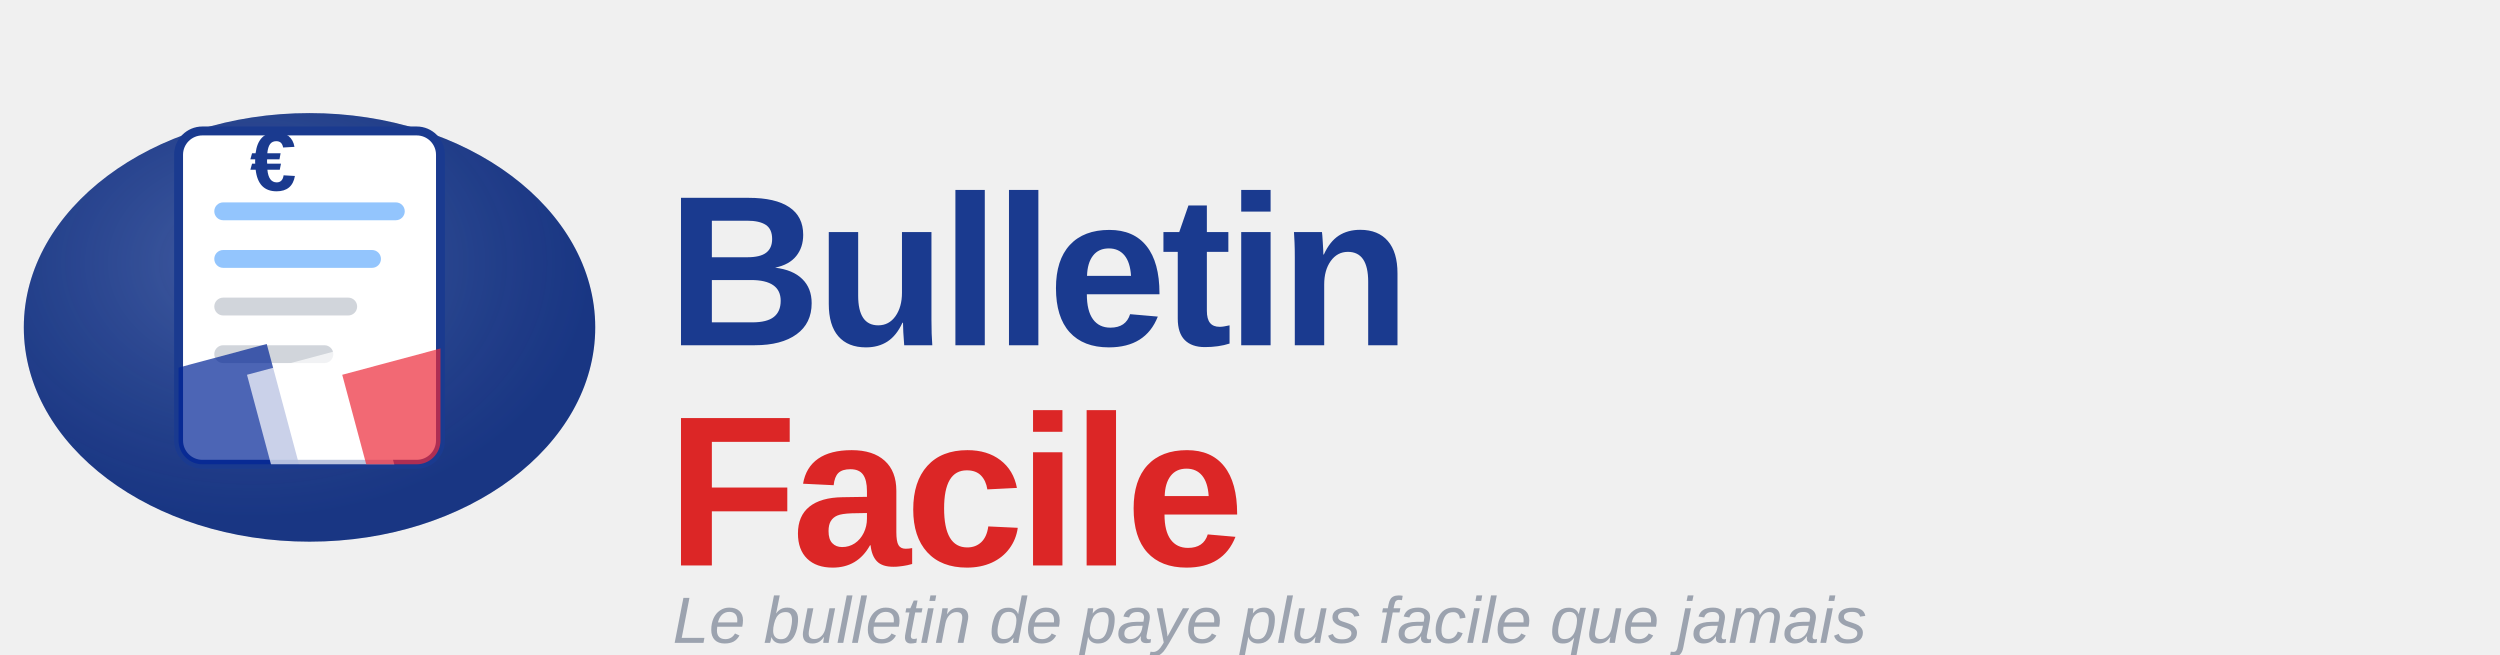
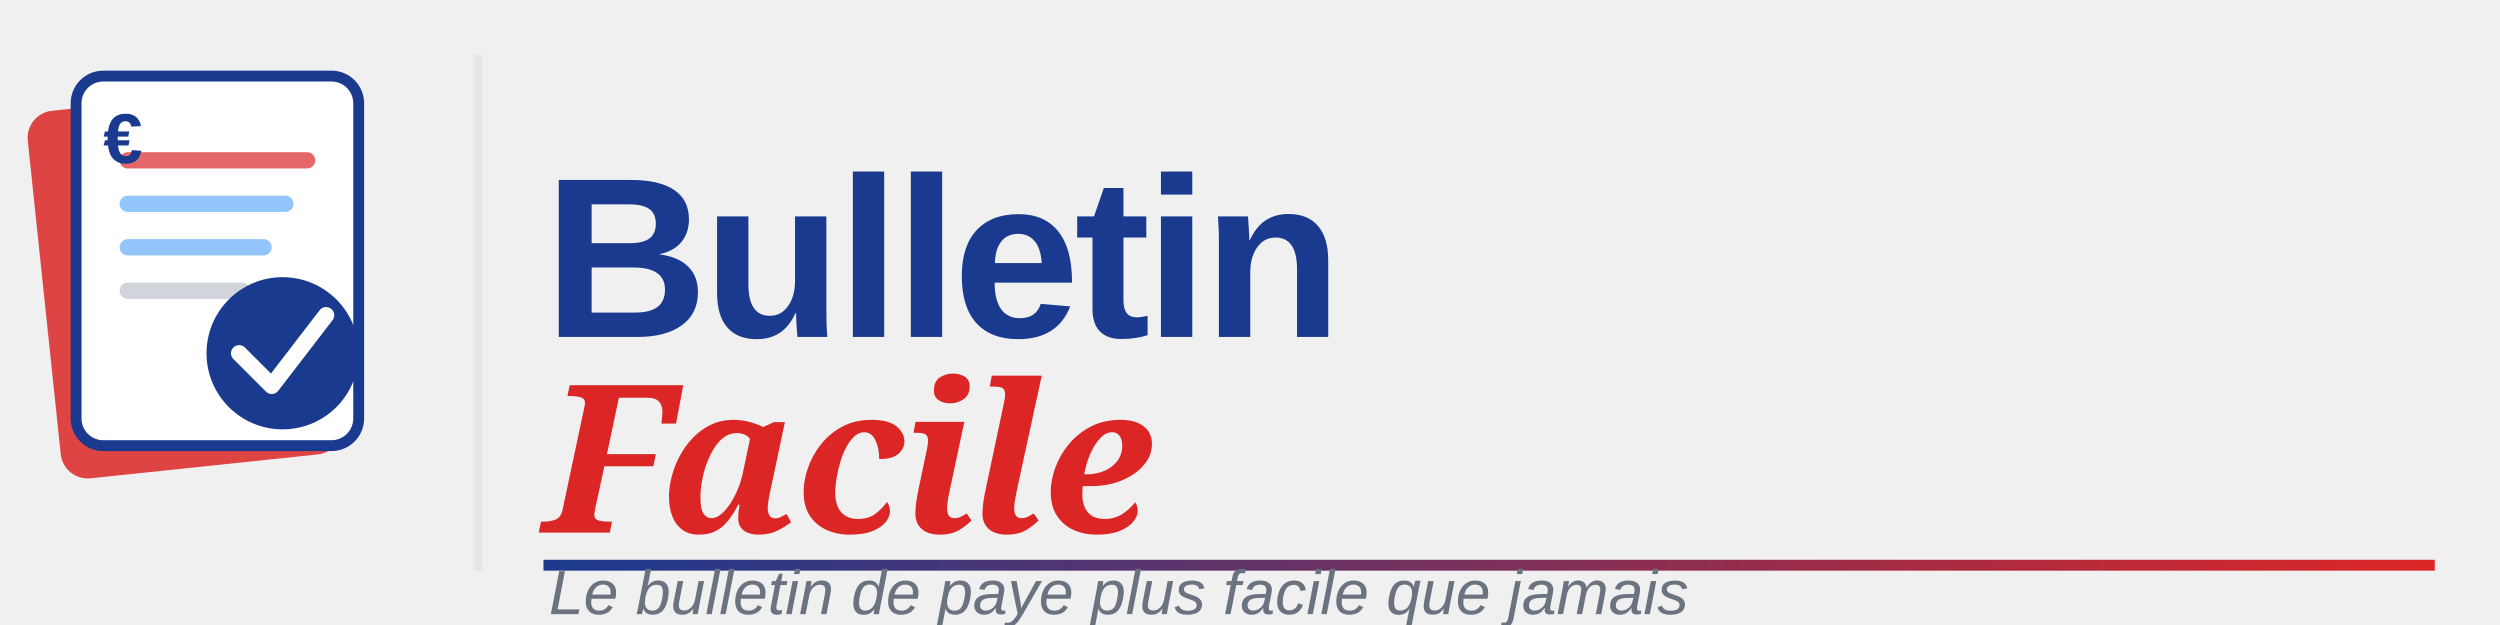
- <svg xmlns="http://www.w3.org/2000/svg" viewBox="0 0 420 110" fill="none">
-   <ellipse cx="52" cy="55" rx="48" ry="36" fill="#1a3a8f" />
-   <ellipse cx="52" cy="55" rx="48" ry="36" fill="url(#globeGrad)" opacity="0.6" />
-   <rect x="30" y="22" width="44" height="56" rx="4" fill="white" stroke="#1a3a8f" stroke-width="1.5" />
-   <rect x="36" y="34" width="32" height="3" rx="1.5" fill="#93c5fd" />
-   <rect x="36" y="42" width="28" height="3" rx="1.5" fill="#93c5fd" />
-   <rect x="36" y="50" width="24" height="3" rx="1.5" fill="#d1d5db" />
-   <rect x="36" y="58" width="20" height="3" rx="1.5" fill="#d1d5db" />
-   <text x="42" y="32" font-family="Arial" font-weight="900" font-size="14" fill="#1a3a8f">€</text>
-   <clipPath id="docClip">
-     <rect x="30" y="22" width="44" height="56" rx="4" />
-   </clipPath>
-   <g clip-path="url(#docClip)">
-     <rect x="28" y="60" width="20" height="22" fill="#002395" opacity="0.7" transform="rotate(-15 38 71)" />
-     <rect x="44" y="60" width="20" height="22" fill="white" opacity="0.7" transform="rotate(-15 54 71)" />
-     <rect x="60" y="60" width="20" height="22" fill="#ED2939" opacity="0.7" transform="rotate(-15 70 71)" />
-   </g>
-   <text x="112" y="58" font-family="Arial Black, Arial" font-weight="900" font-size="36" fill="#1a3a8f" letter-spacing="-1">Bulletin</text>
-   <text x="112" y="95" font-family="Arial Black, Arial" font-weight="900" font-size="36" fill="#DC2626" letter-spacing="-1">Facile</text>
-   <text x="113" y="108" font-family="Arial" font-size="11" fill="#9ca3af" font-style="italic">Le bulletin de paye plus facile que jamais</text>
+ <svg xmlns="http://www.w3.org/2000/svg" viewBox="0 0 460 115" fill="none">
+   <rect x="8" y="18" width="52" height="68" rx="5" fill="#DC2626" opacity="0.85" transform="rotate(-6 34 52)" />
+   <rect x="14" y="14" width="52" height="68" rx="5" fill="white" stroke="#1a3a8f" stroke-width="2" />
+   <rect x="22" y="28" width="36" height="3" rx="1.5" fill="#DC2626" opacity="0.7" />
+   <rect x="22" y="36" width="32" height="3" rx="1.5" fill="#93c5fd" />
+   <rect x="22" y="44" width="28" height="3" rx="1.5" fill="#93c5fd" />
+   <rect x="22" y="52" width="24" height="3" rx="1.5" fill="#d1d5db" />
+   <text x="19" y="30" font-family="Arial" font-weight="900" font-size="13" fill="#1a3a8f">€</text>
+   <circle cx="52" cy="65" r="14" fill="#1a3a8f" />
+   <path d="M44 65 L50 71 L60 58" stroke="white" stroke-width="3" stroke-linecap="round" stroke-linejoin="round" fill="none" />
+   <line x1="88" y1="10" x2="88" y2="105" stroke="#e5e7eb" stroke-width="1.5" />
+   <text x="100" y="62" font-family="Arial Black, Arial, sans-serif" font-weight="900" font-size="42" fill="#1a3a8f" letter-spacing="-1">Bulletin</text>
+   <text x="100" y="98" font-family="Georgia, serif" font-weight="700" font-size="38" fill="#DC2626" letter-spacing="-0.5" font-style="italic">Facile</text>
+   <line x1="100" y1="104" x2="448" y2="104" stroke="url(#lineGrad)" stroke-width="2" />
+   <text x="101" y="113" font-family="Georgia, Arial" font-size="11.5" fill="#6b7280" font-style="italic">Le bulletin de paye plus facile que jamais</text>
  <defs>
-     <radialGradient id="globeGrad" cx="40%" cy="35%" r="60%">
-       <stop offset="0%" stop-color="white" stop-opacity="0.3" />
-       <stop offset="100%" stop-color="#0f172a" stop-opacity="0.2" />
-     </radialGradient>
+     <linearGradient id="lineGrad" x1="100" y1="0" x2="448" y2="0" gradientUnits="userSpaceOnUse">
+       <stop offset="0%" stop-color="#1a3a8f" />
+       <stop offset="100%" stop-color="#DC2626" />
+     </linearGradient>
  </defs>
</svg>
